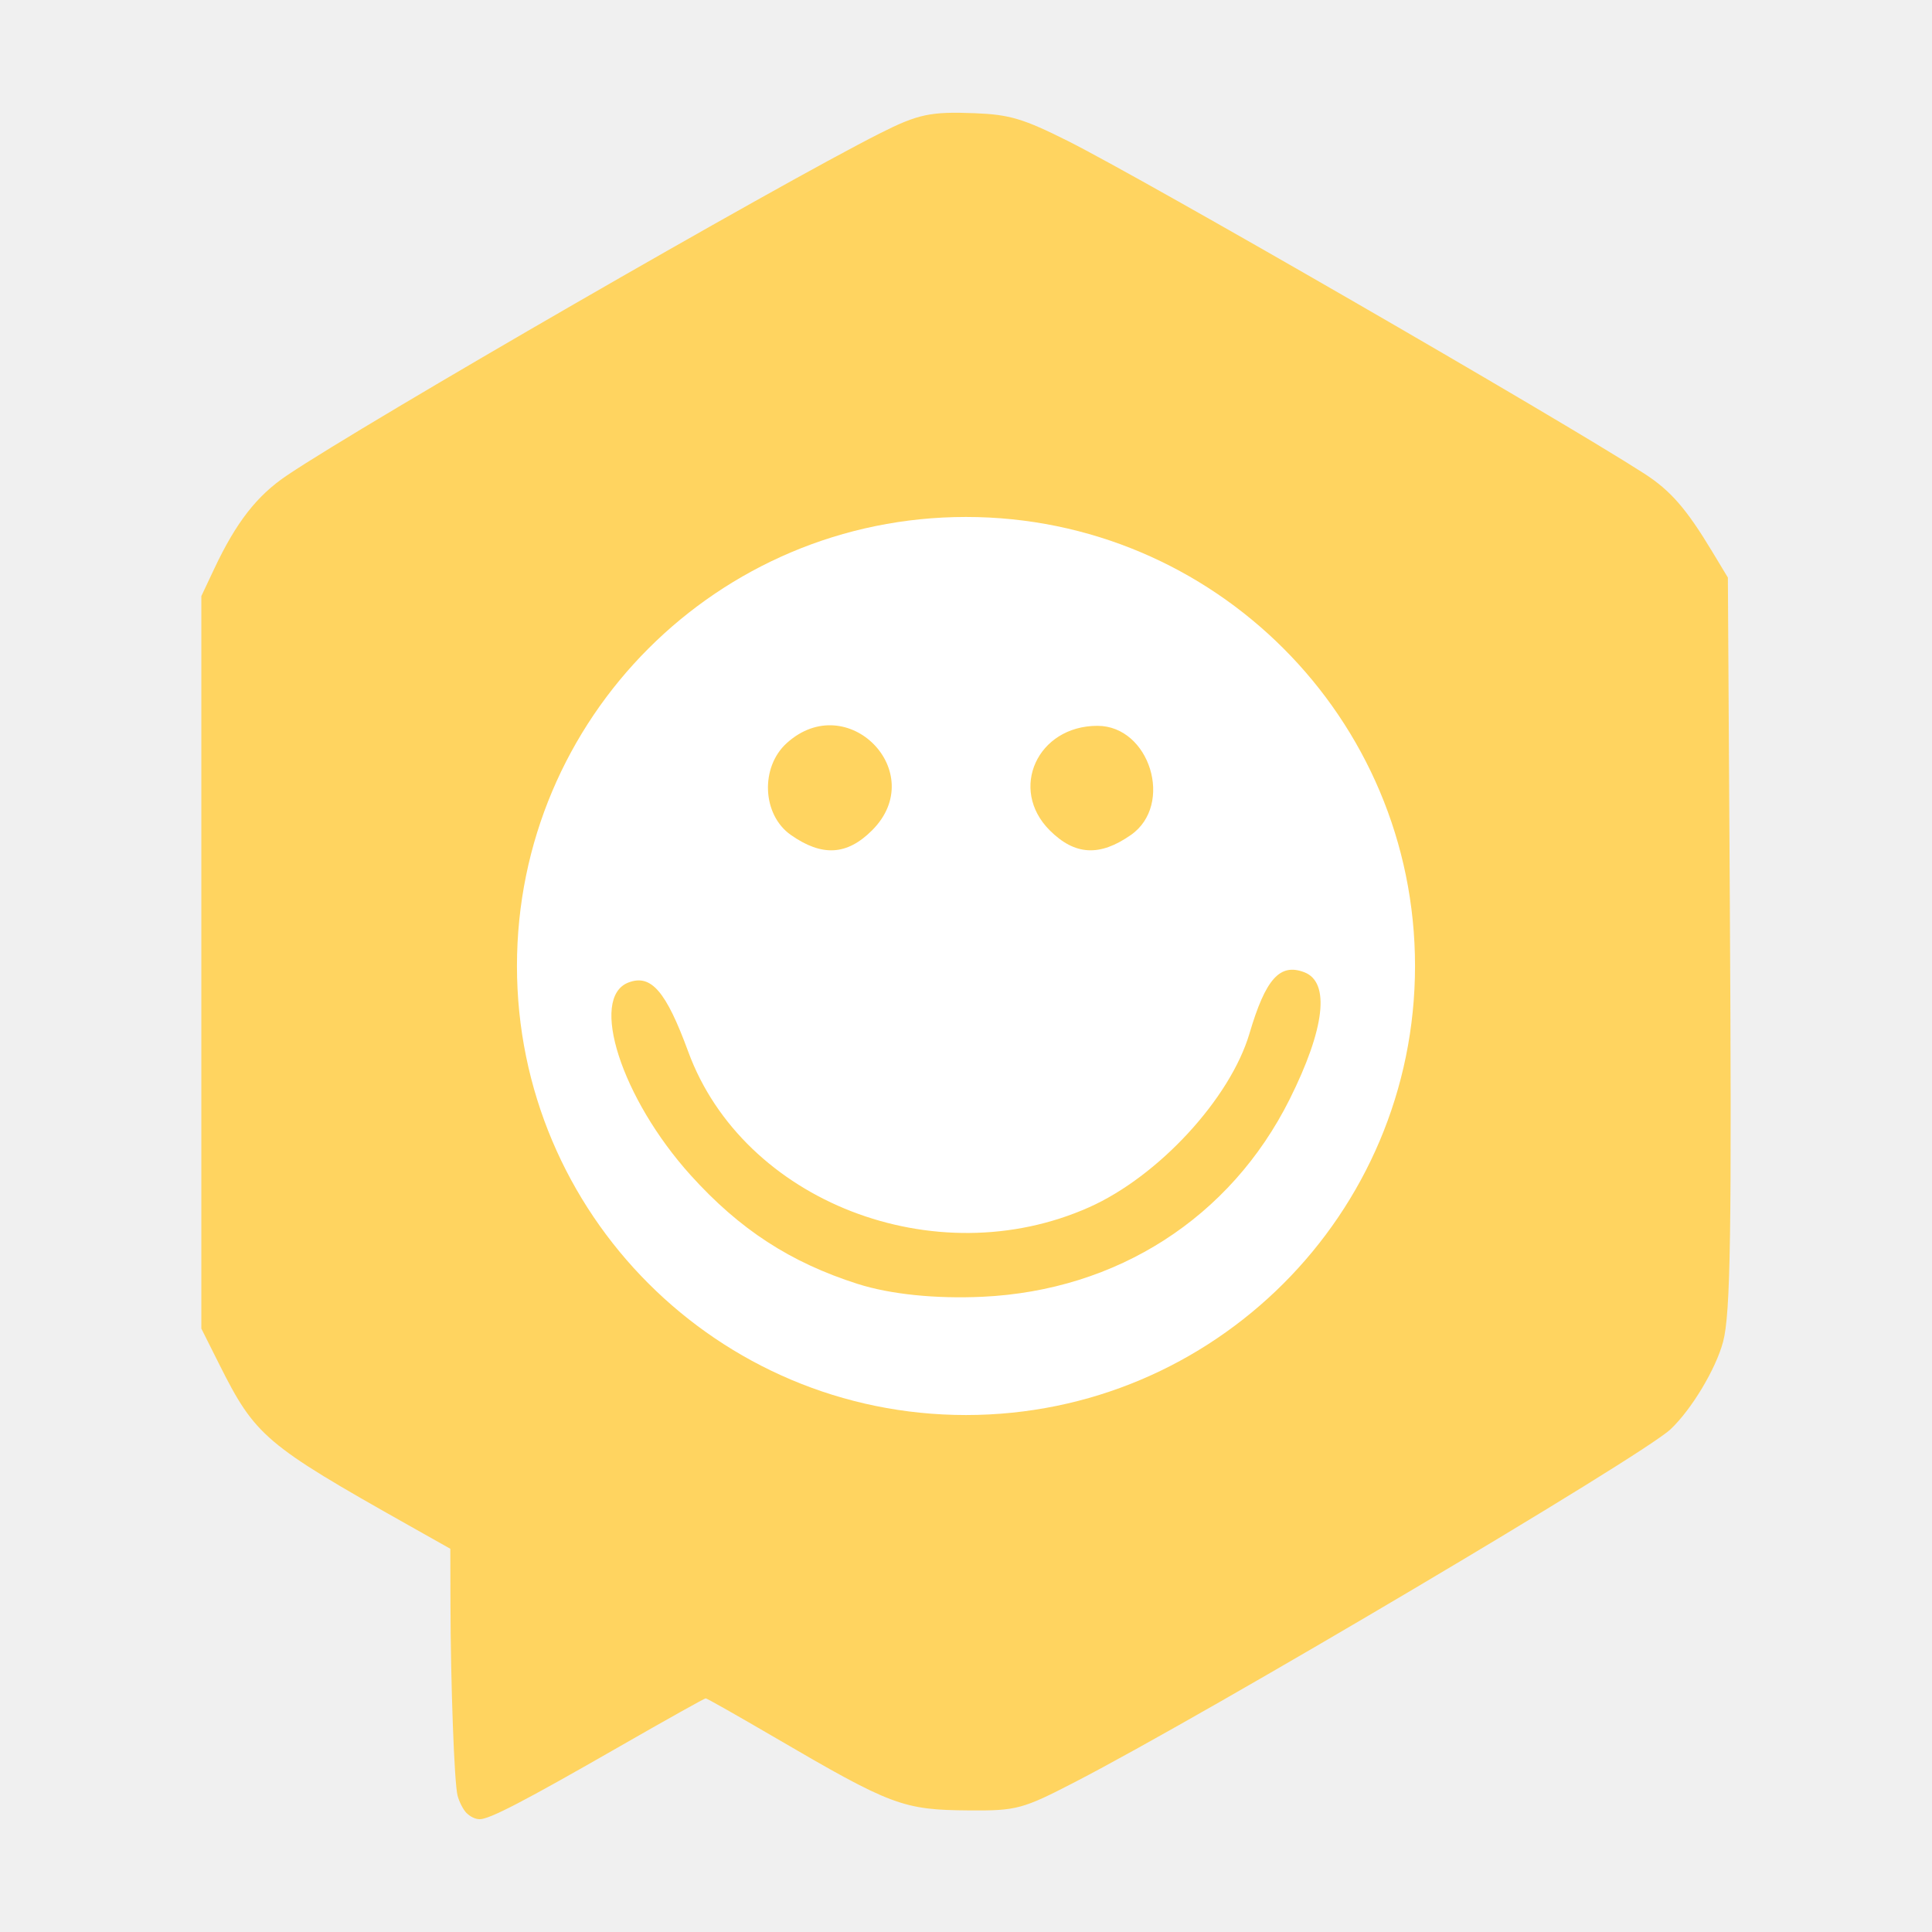
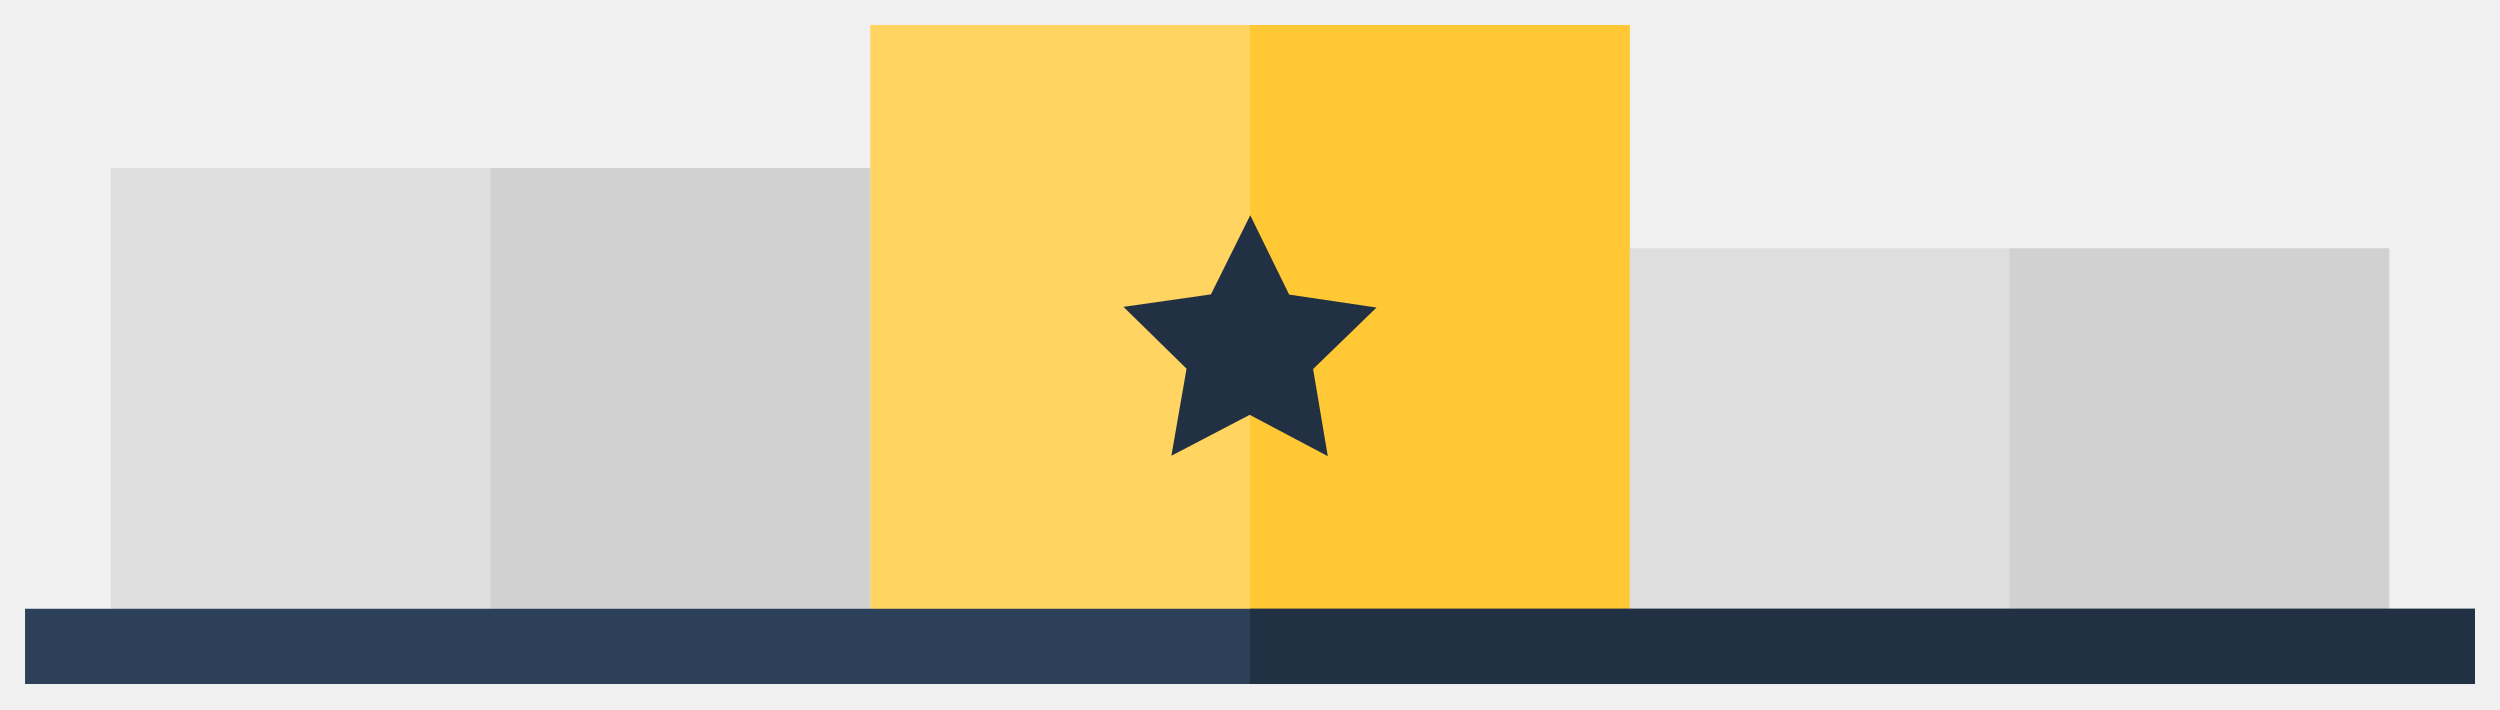
- <svg xmlns="http://www.w3.org/2000/svg" width="100" height="100" viewBox="0 0 100 100" id="svg4318" version="1.1">
-   <defs id="defs4320">
-     <pattern y="0" x="0" height="6" width="6" patternUnits="userSpaceOnUse" id="EMFhbasepattern" />
-     <pattern y="0" x="0" height="6" width="6" patternUnits="userSpaceOnUse" id="EMFhbasepattern-6" />
-   </defs>
-   <g id="layer1" transform="translate(0,-952.3622)">
-     <g id="g4363" transform="translate(131.0706,-40.78204)">
-       <path id="path4311-0-72-3-3-3-0" d="m -106.918,1086.992 c -0.174,-0.174 -0.385,-0.582 -0.469,-0.907 -0.171,-0.659 -0.357,-5.724 -0.368,-10 l -0.007,-2.777 -2.158,-1.215 c -7.429,-4.182 -7.939,-4.616 -9.805,-8.338 l -0.924,-1.844 0,-18.956 0,-18.956 0.67,-1.421 c 1.136,-2.409 2.211,-3.786 3.771,-4.833 4.142,-2.779 25.276,-14.969 30.689,-17.702 1.967,-0.993 2.615,-1.13 4.908,-1.039 1.798,0.071 2.505,0.282 4.801,1.431 3.956,1.98 25.357,14.33 29.847,17.223 1.358,0.875 2.177,1.815 3.516,4.036 l 0.811,1.345 0.1,16.588 c 0.104,17.244 0.04,21.518 -0.348,22.969 -0.376,1.408 -1.627,3.493 -2.714,4.523 -1.46,1.384 -23.89,14.671 -30.82,18.257 -2.73,1.413 -3.034,1.494 -5.505,1.475 -3.417,-0.026 -4.009,-0.249 -10.07,-3.791 -1.891,-1.105 -3.489,-2.01 -3.551,-2.01 -0.062,0 -2.066,1.121 -4.455,2.491 -4.965,2.848 -6.729,3.765 -7.242,3.765 -0.219,0 -0.485,-0.124 -0.676,-0.316 z" style="fill:#ffd460;fill-opacity:1" />
-       <circle r="23.242" cy="1043.144" cx="-81.071" id="path5881-2-1-6-5-4-4-1" style="color:#000000;clip-rule:nonzero;display:inline;overflow:visible;visibility:visible;opacity:1;isolation:auto;mix-blend-mode:normal;color-interpolation:sRGB;color-interpolation-filters:linearRGB;solid-color:#000000;solid-opacity:1;fill:#ffffff;fill-opacity:1;fill-rule:nonzero;stroke:none;stroke-width:4;stroke-linecap:butt;stroke-linejoin:round;stroke-miterlimit:4;stroke-dasharray:none;stroke-dashoffset:0;stroke-opacity:1;color-rendering:auto;image-rendering:auto;shape-rendering:auto;text-rendering:auto;enable-background:accumulate" />
-       <path id="path5705-5-5-2-1" d="m -86.675,1059.601 c -3.489,-1.114 -6.109,-2.818 -8.641,-5.621 -3.581,-3.964 -5.273,-9.196 -3.227,-9.981 1.171,-0.45 1.945,0.445 3.095,3.58 2.842,7.75 12.781,11.607 20.753,8.052 3.59,-1.601 7.302,-5.626 8.298,-8.997 0.835,-2.828 1.573,-3.651 2.838,-3.166 1.345,0.516 1.067,2.919 -0.762,6.579 -3.059,6.121 -8.932,9.895 -15.903,10.218 -2.426,0.113 -4.774,-0.129 -6.451,-0.665 z m -3.462,-23.241 c -1.484,-1.039 -1.594,-3.502 -0.213,-4.752 3.144,-2.845 7.415,1.516 4.419,4.513 -1.299,1.299 -2.588,1.373 -4.206,0.24 z m 13.398,-0.24 c -2.129,-2.129 -0.632,-5.407 2.47,-5.407 2.716,0 3.971,4.082 1.736,5.647 -1.618,1.133 -2.906,1.06 -4.206,-0.24 z" style="fill:#ffd460;fill-opacity:1" />
-     </g>
+ <svg xmlns="http://www.w3.org/2000/svg" version="1.1" id="Layer_1" x="0px" y="0px" viewBox="0 0 499.066 141.546" xml:space="preserve" width="499.066" height="141.546">
+   <defs id="defs4292" />
+   <g id="g4260" transform="translate(-6.468277,-256.8008)" />
+   <g id="g4262" transform="translate(-6.468277,-256.8008)" />
+   <g id="g4264" transform="translate(-6.468277,-256.8008)" />
+   <g id="g4266" transform="translate(-6.468277,-256.8008)" />
+   <g id="g4268" transform="translate(-6.468277,-256.8008)" />
+   <g id="g4270" transform="translate(-6.468277,-256.8008)" />
+   <g id="g4272" transform="translate(-6.468277,-256.8008)" />
+   <g id="g4274" transform="translate(-6.468277,-256.8008)" />
+   <g id="g4276" transform="translate(-6.468277,-256.8008)" />
+   <g id="g4278" transform="translate(-6.468277,-256.8008)" />
+   <g id="g4280" transform="translate(-6.468277,-256.8008)" />
+   <g id="g4282" transform="translate(-6.468277,-256.8008)" />
+   <g id="g4284" transform="translate(-6.468277,-256.8008)" />
+   <g id="g4286" transform="translate(-6.468277,-256.8008)" />
+   <g id="g4288" transform="translate(-6.468277,-256.8008)" />
+   <g id="layer1" style="display:none" transform="translate(-6.468277,-256.8008)">
+     <rect x="180.195" y="261.801" style="fill:#3db39e;fill-opacity:1" width="151.613" height="124.036" id="rect4236" />
+     <rect x="256.001" y="261.801" style="fill:#38a390;fill-opacity:1" width="75.807" height="124.036" id="rect4238" />
+     <rect x="28.586" y="290.342" style="fill:#dedede;fill-opacity:1" width="151.613" height="95.494" id="rect4240" />
+     <rect x="104.388" y="290.342" style="fill:#c8c8c8;fill-opacity:0.594" width="75.807" height="95.494" id="rect4242" />
+     <rect x="331.808" y="306.366" style="fill:#dedede;fill-opacity:1" width="151.613" height="79.471" id="rect4244" />
+     <rect x="407.615" y="306.366" style="fill:#c8c8c8;fill-opacity:0.594" width="75.807" height="79.471" id="rect4246" />
+     <rect x="11.468" y="378.325" style="fill:#2d4059;fill-opacity:1" width="489.066" height="15.022" id="rect4248" />
+     <rect x="255.996" y="378.325" style="fill:#213042;fill-opacity:1" width="244.528" height="15.022" id="rect4250" />
+     <path style="opacity:1;fill:#213042;fill-opacity:1;stroke:none;stroke-width:2.4;stroke-linecap:round;stroke-linejoin:round;stroke-miterlimit:4;stroke-dasharray:none;stroke-dashoffset:0;stroke-opacity:1" id="path4381" d="m 265.791,279.135 -0.698,17.624 -13.564,-11.274 -16.977,4.782 6.531,-16.384 -9.794,-14.668 17.6,1.148 10.923,-13.848 4.347,17.093 16.545,6.11 z" transform="matrix(0.9787169,-0.2052149,0.2052149,0.9787169,-48.81927,111.8216)" />
+   </g>
+   <g transform="translate(-6.468277,-256.8008)" style="display:none" id="g4507">
+     <rect id="rect4509" height="124.036" width="151.613" style="fill:#dedede;fill-opacity:1" y="261.801" x="180.195" />
+     <rect id="rect4511" height="124.036" width="75.807" style="fill:#d1d1d1;fill-opacity:1" y="261.801" x="256.001" />
+     <rect id="rect4513" height="95.494" width="151.613" style="fill:#3db39e;fill-opacity:1" y="290.342" x="28.586" />
+     <rect id="rect4515" height="95.494" width="75.807" style="fill:#38a390;fill-opacity:1" y="290.342" x="104.388" />
+     <rect id="rect4517" height="79.471" width="151.613" style="fill:#dedede;fill-opacity:1" y="306.366" x="331.808" />
+     <rect id="rect4519" height="79.471" width="75.807" style="fill:#c8c8c8;fill-opacity:0.594" y="306.366" x="407.615" />
+     <rect id="rect4521" height="15.022" width="489.066" style="fill:#2d4059;fill-opacity:1" y="378.325" x="11.468" />
+     <rect id="rect4523" height="15.022" width="244.528" style="fill:#213042;fill-opacity:1" y="378.325" x="255.996" />
+     <path transform="matrix(0.9787169,-0.2052149,0.2052149,0.9787169,-200.4283,126.092)" d="m 265.791,279.135 -0.698,17.624 -13.564,-11.274 -16.977,4.782 6.531,-16.384 -9.794,-14.668 17.6,1.148 10.923,-13.848 4.347,17.093 16.545,6.11 z" id="path4525" style="opacity:1;fill:#213042;fill-opacity:1;stroke:none;stroke-width:2.4;stroke-linecap:round;stroke-linejoin:round;stroke-miterlimit:4;stroke-dasharray:none;stroke-dashoffset:0;stroke-opacity:1" />
+   </g>
+   <g id="g4527" style="display:none" transform="translate(-6.468277,-256.8008)">
+     <rect x="180.195" y="261.801" style="fill:#dedede;fill-opacity:1" width="151.613" height="124.036" id="rect4529" />
+     <rect x="256.001" y="261.801" style="fill:#d1d1d1;fill-opacity:1" width="75.807" height="124.036" id="rect4531" />
+     <rect x="28.586" y="290.342" style="fill:#dedede;fill-opacity:1" width="151.613" height="95.494" id="rect4533" />
+     <rect x="104.388" y="290.342" style="fill:#d1d1d1;fill-opacity:1" width="75.807" height="95.494" id="rect4535" />
+     <rect x="331.808" y="306.366" style="fill:#3db39e;fill-opacity:1" width="151.613" height="79.471" id="rect4537" />
+     <rect x="407.615" y="306.366" style="fill:#38a390;fill-opacity:1" width="75.807" height="79.471" id="rect4539" />
+     <rect x="11.468" y="378.325" style="fill:#2d4059;fill-opacity:1" width="489.066" height="15.022" id="rect4541" />
+     <rect x="255.996" y="378.325" style="fill:#213042;fill-opacity:1" width="244.528" height="15.022" id="rect4543" />
+     <path style="opacity:1;fill:#213042;fill-opacity:1;stroke:none;stroke-width:2.4;stroke-linecap:round;stroke-linejoin:round;stroke-miterlimit:4;stroke-dasharray:none;stroke-dashoffset:0;stroke-opacity:1" id="path4545" d="m 265.791,279.135 -0.698,17.624 -13.564,-11.274 -16.977,4.782 6.531,-16.384 -9.794,-14.668 17.6,1.148 10.923,-13.848 4.347,17.093 16.545,6.11 z" transform="matrix(0.9787169,-0.2052149,0.2052149,0.9787169,102.7938,134.104)" />
+   </g>
+   <g transform="translate(-6.468277,-256.8008)" style="display:inline" id="g4567">
+     <rect id="rect4569" height="124.036" width="151.613" style="fill:#ffd460;fill-opacity:1" y="261.801" x="180.195" />
+     <rect id="rect4571" height="124.036" width="75.807" style="fill:#ffc834;fill-opacity:1" y="261.801" x="256.001" />
+     <rect id="rect4573" height="95.494" width="151.613" style="fill:#dedede;fill-opacity:1" y="290.342" x="28.586" />
+     <rect id="rect4575" height="95.494" width="75.807" style="fill:#c8c8c8;fill-opacity:0.594" y="290.342" x="104.388" />
+     <rect id="rect4577" height="79.471" width="151.613" style="fill:#dedede;fill-opacity:1" y="306.366" x="331.808" />
+     <rect id="rect4579" height="79.471" width="75.807" style="fill:#c8c8c8;fill-opacity:0.594" y="306.366" x="407.615" />
+     <rect id="rect4581" height="15.022" width="489.066" style="fill:#2d4059;fill-opacity:1" y="378.325" x="11.468" />
+     <rect id="rect4583" height="15.022" width="244.528" style="fill:#213042;fill-opacity:1" y="378.325" x="255.996" />
+     <path transform="matrix(0.9787169,-0.2052149,0.2052149,0.9787169,-48.81927,111.8216)" d="m 265.791,279.135 -0.698,17.624 -13.564,-11.274 -16.977,4.782 6.531,-16.384 -9.794,-14.668 17.6,1.148 10.923,-13.848 4.347,17.093 16.545,6.11 z" id="path4585" style="opacity:1;fill:#213042;fill-opacity:1;stroke:none;stroke-width:2.4;stroke-linecap:round;stroke-linejoin:round;stroke-miterlimit:4;stroke-dasharray:none;stroke-dashoffset:0;stroke-opacity:1" />
+   </g>
+   <g id="g4587" style="display:none" transform="translate(-6.468277,-256.8008)">
+     <rect x="180.195" y="261.801" style="fill:#dedede;fill-opacity:1" width="151.613" height="124.036" id="rect4589" />
+     <rect x="256.001" y="261.801" style="fill:#d1d1d1;fill-opacity:1" width="75.807" height="124.036" id="rect4591" />
+     <rect x="28.586" y="290.342" style="fill:#ffd460;fill-opacity:1" width="151.613" height="95.494" id="rect4593" />
+     <rect x="104.388" y="290.342" style="fill:#ffc834;fill-opacity:1" width="75.807" height="95.494" id="rect4595" />
+     <rect x="331.808" y="306.366" style="fill:#dedede;fill-opacity:1" width="151.613" height="79.471" id="rect4597" />
+     <rect x="407.615" y="306.366" style="fill:#c8c8c8;fill-opacity:0.594" width="75.807" height="79.471" id="rect4599" />
+     <rect x="11.468" y="378.325" style="fill:#2d4059;fill-opacity:1" width="489.066" height="15.022" id="rect4601" />
+     <rect x="255.996" y="378.325" style="fill:#213042;fill-opacity:1" width="244.528" height="15.022" id="rect4603" />
+     <path style="opacity:1;fill:#213042;fill-opacity:1;stroke:none;stroke-width:2.4;stroke-linecap:round;stroke-linejoin:round;stroke-miterlimit:4;stroke-dasharray:none;stroke-dashoffset:0;stroke-opacity:1" id="path4605" d="m 265.791,279.135 -0.698,17.624 -13.564,-11.274 -16.977,4.782 6.531,-16.384 -9.794,-14.668 17.6,1.148 10.923,-13.848 4.347,17.093 16.545,6.11 z" transform="matrix(0.9787169,-0.2052149,0.2052149,0.9787169,-200.4283,126.092)" />
+   </g>
+   <g transform="translate(-6.468277,-256.8008)" style="display:none" id="g4547">
+     <rect id="rect4549" height="124.036" width="151.613" style="fill:#dedede;fill-opacity:1" y="261.801" x="180.195" />
+     <rect id="rect4551" height="124.036" width="75.807" style="fill:#d1d1d1;fill-opacity:1" y="261.801" x="256.001" />
+     <rect id="rect4553" height="95.494" width="151.613" style="fill:#dedede;fill-opacity:1" y="290.342" x="28.586" />
+     <rect id="rect4555" height="95.494" width="75.807" style="fill:#d1d1d1;fill-opacity:1" y="290.342" x="104.388" />
+     <rect id="rect4557" height="79.471" width="151.613" style="fill:#ffd460;fill-opacity:1" y="306.366" x="331.808" />
+     <rect id="rect4559" height="79.471" width="75.807" style="fill:#ffc834;fill-opacity:1" y="306.366" x="407.615" />
+     <rect id="rect4561" height="15.022" width="489.066" style="fill:#2d4059;fill-opacity:1" y="378.325" x="11.468" />
+     <rect id="rect4563" height="15.022" width="244.528" style="fill:#213042;fill-opacity:1" y="378.325" x="255.996" />
+     <path transform="matrix(0.9787169,-0.2052149,0.2052149,0.9787169,102.7938,134.104)" d="m 265.791,279.135 -0.698,17.624 -13.564,-11.274 -16.977,4.782 6.531,-16.384 -9.794,-14.668 17.6,1.148 10.923,-13.848 4.347,17.093 16.545,6.11 z" id="path4565" style="opacity:1;fill:#213042;fill-opacity:1;stroke:none;stroke-width:2.4;stroke-linecap:round;stroke-linejoin:round;stroke-miterlimit:4;stroke-dasharray:none;stroke-dashoffset:0;stroke-opacity:1" />
+   </g>
+   <g id="g4687" style="display:none" transform="translate(-6.468277,-256.8008)">
+     <rect x="180.195" y="261.801" style="fill:#ec605f;fill-opacity:1" width="151.613" height="124.036" id="rect4689" />
+     <rect x="256.001" y="261.801" style="fill:#e94948;fill-opacity:1" width="75.807" height="124.036" id="rect4691" />
+     <rect x="28.586" y="290.342" style="fill:#dedede;fill-opacity:1" width="151.613" height="95.494" id="rect4693" />
+     <rect x="104.388" y="290.342" style="fill:#c8c8c8;fill-opacity:0.594" width="75.807" height="95.494" id="rect4695" />
+     <rect x="331.808" y="306.366" style="fill:#dedede;fill-opacity:1" width="151.613" height="79.471" id="rect4697" />
+     <rect x="407.615" y="306.366" style="fill:#c8c8c8;fill-opacity:0.594" width="75.807" height="79.471" id="rect4699" />
+     <rect x="11.468" y="378.325" style="fill:#2d4059;fill-opacity:1" width="489.066" height="15.022" id="rect4701" />
+     <rect x="255.996" y="378.325" style="fill:#213042;fill-opacity:1" width="244.528" height="15.022" id="rect4703" />
+     <path style="opacity:1;fill:#213042;fill-opacity:1;stroke:none;stroke-width:2.4;stroke-linecap:round;stroke-linejoin:round;stroke-miterlimit:4;stroke-dasharray:none;stroke-dashoffset:0;stroke-opacity:1" id="path4705" d="m 265.791,279.135 -0.698,17.624 -13.564,-11.274 -16.977,4.782 6.531,-16.384 -9.794,-14.668 17.6,1.148 10.923,-13.848 4.347,17.093 16.545,6.11 z" transform="matrix(0.9787169,-0.2052149,0.2052149,0.9787169,-48.81927,111.8216)" />
+   </g>
+   <g transform="translate(-6.468277,-256.8008)" style="display:none" id="g4647">
+     <rect id="rect4649" height="124.036" width="151.613" style="fill:#dedede;fill-opacity:1" y="261.801" x="180.195" />
+     <rect id="rect4651" height="124.036" width="75.807" style="fill:#d1d1d1;fill-opacity:1" y="261.801" x="256.001" />
+     <rect id="rect4653" height="95.494" width="151.613" style="fill:#ec605f;fill-opacity:1" y="290.342" x="28.586" />
+     <rect id="rect4655" height="95.494" width="75.807" style="fill:#e94948;fill-opacity:1" y="290.342" x="104.388" />
+     <rect id="rect4657" height="79.471" width="151.613" style="fill:#dedede;fill-opacity:1" y="306.366" x="331.808" />
+     <rect id="rect4659" height="79.471" width="75.807" style="fill:#c8c8c8;fill-opacity:0.594" y="306.366" x="407.615" />
+     <rect id="rect4661" height="15.022" width="489.066" style="fill:#2d4059;fill-opacity:1" y="378.325" x="11.468" />
+     <rect id="rect4663" height="15.022" width="244.528" style="fill:#213042;fill-opacity:1" y="378.325" x="255.996" />
+     <path transform="matrix(0.9787169,-0.2052149,0.2052149,0.9787169,-200.4283,126.092)" d="m 265.791,279.135 -0.698,17.624 -13.564,-11.274 -16.977,4.782 6.531,-16.384 -9.794,-14.668 17.6,1.148 10.923,-13.848 4.347,17.093 16.545,6.11 z" id="path4665" style="opacity:1;fill:#213042;fill-opacity:1;stroke:none;stroke-width:2.4;stroke-linecap:round;stroke-linejoin:round;stroke-miterlimit:4;stroke-dasharray:none;stroke-dashoffset:0;stroke-opacity:1" />
+   </g>
+   <g id="g4607" style="display:none" transform="translate(-6.468277,-256.8008)">
+     <rect x="180.195" y="261.801" style="fill:#dedede;fill-opacity:1" width="151.613" height="124.036" id="rect4609" />
+     <rect x="256.001" y="261.801" style="fill:#d1d1d1;fill-opacity:1" width="75.807" height="124.036" id="rect4611" />
+     <rect x="28.586" y="290.342" style="fill:#dedede;fill-opacity:1" width="151.613" height="95.494" id="rect4613" />
+     <rect x="104.388" y="290.342" style="fill:#d1d1d1;fill-opacity:1" width="75.807" height="95.494" id="rect4615" />
+     <rect x="331.808" y="306.366" style="fill:#ec605f;fill-opacity:1" width="151.613" height="79.471" id="rect4617" />
+     <rect x="407.615" y="306.366" style="fill:#e94948;fill-opacity:1" width="75.807" height="79.471" id="rect4619" />
+     <rect x="11.468" y="378.325" style="fill:#2d4059;fill-opacity:1" width="489.066" height="15.022" id="rect4621" />
+     <rect x="255.996" y="378.325" style="fill:#213042;fill-opacity:1" width="244.528" height="15.022" id="rect4623" />
+     <path style="opacity:1;fill:#213042;fill-opacity:1;stroke:none;stroke-width:2.4;stroke-linecap:round;stroke-linejoin:round;stroke-miterlimit:4;stroke-dasharray:none;stroke-dashoffset:0;stroke-opacity:1" id="path4625" d="m 265.791,279.135 -0.698,17.624 -13.564,-11.274 -16.977,4.782 6.531,-16.384 -9.794,-14.668 17.6,1.148 10.923,-13.848 4.347,17.093 16.545,6.11 z" transform="matrix(0.9787169,-0.2052149,0.2052149,0.9787169,102.7938,134.104)" />
+   </g>
+   <g transform="translate(-6.468277,-256.8008)" style="display:none" id="g4707">
+     <rect id="rect4709" height="124.036" width="151.613" style="fill:#a1b870;fill-opacity:1" y="261.801" x="180.195" />
+     <rect id="rect4711" height="124.036" width="75.807" style="fill:#8fab55;fill-opacity:1" y="261.801" x="256.001" />
+     <rect id="rect4713" height="95.494" width="151.613" style="fill:#dedede;fill-opacity:1" y="290.342" x="28.586" />
+     <rect id="rect4715" height="95.494" width="75.807" style="fill:#c8c8c8;fill-opacity:0.594" y="290.342" x="104.388" />
+     <rect id="rect4717" height="79.471" width="151.613" style="fill:#dedede;fill-opacity:1" y="306.366" x="331.808" />
+     <rect id="rect4719" height="79.471" width="75.807" style="fill:#c8c8c8;fill-opacity:0.594" y="306.366" x="407.615" />
+     <rect id="rect4721" height="15.022" width="489.066" style="fill:#2d4059;fill-opacity:1" y="378.325" x="11.468" />
+     <rect id="rect4723" height="15.022" width="244.528" style="fill:#213042;fill-opacity:1" y="378.325" x="255.996" />
+     <path transform="matrix(0.9787169,-0.2052149,0.2052149,0.9787169,-48.81927,111.8216)" d="m 265.791,279.135 -0.698,17.624 -13.564,-11.274 -16.977,4.782 6.531,-16.384 -9.794,-14.668 17.6,1.148 10.923,-13.848 4.347,17.093 16.545,6.11 z" id="path4725" style="opacity:1;fill:#213042;fill-opacity:1;stroke:none;stroke-width:2.4;stroke-linecap:round;stroke-linejoin:round;stroke-miterlimit:4;stroke-dasharray:none;stroke-dashoffset:0;stroke-opacity:1" />
+   </g>
+   <g id="g4667" style="display:none" transform="translate(-6.468277,-256.8008)">
+     <rect x="180.195" y="261.801" style="fill:#dedede;fill-opacity:1" width="151.613" height="124.036" id="rect4669" />
+     <rect x="256.001" y="261.801" style="fill:#d1d1d1;fill-opacity:1" width="75.807" height="124.036" id="rect4671" />
+     <rect x="28.586" y="290.342" style="fill:#a1b870;fill-opacity:1" width="151.613" height="95.494" id="rect4673" />
+     <rect x="104.388" y="290.342" style="fill:#8fab55;fill-opacity:1" width="75.807" height="95.494" id="rect4675" />
+     <rect x="331.808" y="306.366" style="fill:#dedede;fill-opacity:1" width="151.613" height="79.471" id="rect4677" />
+     <rect x="407.615" y="306.366" style="fill:#c8c8c8;fill-opacity:0.594" width="75.807" height="79.471" id="rect4679" />
+     <rect x="11.468" y="378.325" style="fill:#2d4059;fill-opacity:1" width="489.066" height="15.022" id="rect4681" />
+     <rect x="255.996" y="378.325" style="fill:#213042;fill-opacity:1" width="244.528" height="15.022" id="rect4683" />
+     <path style="opacity:1;fill:#213042;fill-opacity:1;stroke:none;stroke-width:2.4;stroke-linecap:round;stroke-linejoin:round;stroke-miterlimit:4;stroke-dasharray:none;stroke-dashoffset:0;stroke-opacity:1" id="path4685" d="m 265.791,279.135 -0.698,17.624 -13.564,-11.274 -16.977,4.782 6.531,-16.384 -9.794,-14.668 17.6,1.148 10.923,-13.848 4.347,17.093 16.545,6.11 z" transform="matrix(0.9787169,-0.2052149,0.2052149,0.9787169,-200.4283,126.092)" />
+   </g>
+   <g transform="translate(-6.468277,-256.8008)" style="display:none" id="g4627">
+     <rect id="rect4629" height="124.036" width="151.613" style="fill:#dedede;fill-opacity:1" y="261.801" x="180.195" />
+     <rect id="rect4631" height="124.036" width="75.807" style="fill:#d1d1d1;fill-opacity:1" y="261.801" x="256.001" />
+     <rect id="rect4633" height="95.494" width="151.613" style="fill:#dedede;fill-opacity:1" y="290.342" x="28.586" />
+     <rect id="rect4635" height="95.494" width="75.807" style="fill:#d1d1d1;fill-opacity:1" y="290.342" x="104.388" />
+     <rect id="rect4637" height="79.471" width="151.613" style="fill:#a1b870;fill-opacity:1" y="306.366" x="331.808" />
+     <rect id="rect4639" height="79.471" width="75.807" style="fill:#8fab55;fill-opacity:1" y="306.366" x="407.615" />
+     <rect id="rect4641" height="15.022" width="489.066" style="fill:#2d4059;fill-opacity:1" y="378.325" x="11.468" />
+     <rect id="rect4643" height="15.022" width="244.528" style="fill:#213042;fill-opacity:1" y="378.325" x="255.996" />
+     <path transform="matrix(0.9787169,-0.2052149,0.2052149,0.9787169,102.7938,134.104)" d="m 265.791,279.135 -0.698,17.624 -13.564,-11.274 -16.977,4.782 6.531,-16.384 -9.794,-14.668 17.6,1.148 10.923,-13.848 4.347,17.093 16.545,6.11 z" id="path4645" style="opacity:1;fill:#213042;fill-opacity:1;stroke:none;stroke-width:2.4;stroke-linecap:round;stroke-linejoin:round;stroke-miterlimit:4;stroke-dasharray:none;stroke-dashoffset:0;stroke-opacity:1" />
+   </g>
+   <g id="layer2" style="display:none" transform="translate(-11.46828,-49.17894)">
+     <circle style="display:inline;opacity:1;fill:#213042;fill-opacity:1;stroke:none;stroke-width:2.4;stroke-linecap:round;stroke-linejoin:round;stroke-miterlimit:4;stroke-dasharray:none;stroke-dashoffset:0;stroke-opacity:1" id="path4345" cx="118.429" cy="-28.411" r="20.717" />
+     <circle style="display:inline;opacity:1;fill:#3db39e;fill-opacity:1;stroke:none;stroke-width:2.4;stroke-linecap:round;stroke-linejoin:round;stroke-miterlimit:4;stroke-dasharray:none;stroke-dashoffset:0;stroke-opacity:1" id="path4345-6" cx="223.983" cy="-28.411" r="20.717" />
+     <circle style="display:inline;opacity:1;fill:#ffd460;fill-opacity:1;stroke:none;stroke-width:2.4;stroke-linecap:round;stroke-linejoin:round;stroke-miterlimit:4;stroke-dasharray:none;stroke-dashoffset:0;stroke-opacity:1" id="path4345-6-9" cx="276.76" cy="-28.411" r="20.717" />
+     <circle style="display:inline;opacity:1;fill:#a1b870;fill-opacity:1;stroke:none;stroke-width:2.4;stroke-linecap:round;stroke-linejoin:round;stroke-miterlimit:4;stroke-dasharray:none;stroke-dashoffset:0;stroke-opacity:1" id="path4345-69" cx="329.537" cy="-28.411" r="20.717" />
+     <circle style="display:inline;opacity:1;fill:#ec605f;fill-opacity:1;stroke:none;stroke-width:2.4;stroke-linecap:round;stroke-linejoin:round;stroke-miterlimit:4;stroke-dasharray:none;stroke-dashoffset:0;stroke-opacity:1" id="path4345-6-99" cx="382.313" cy="-28.411" r="20.717" />
+     <circle style="display:inline;opacity:1;fill:#2d4059;fill-opacity:1;stroke:none;stroke-width:2.4;stroke-linecap:round;stroke-linejoin:round;stroke-miterlimit:4;stroke-dasharray:none;stroke-dashoffset:0;stroke-opacity:1" id="path4345-6-99-9" cx="171.206" cy="-28.411" r="20.717" />
  </g>
</svg>
